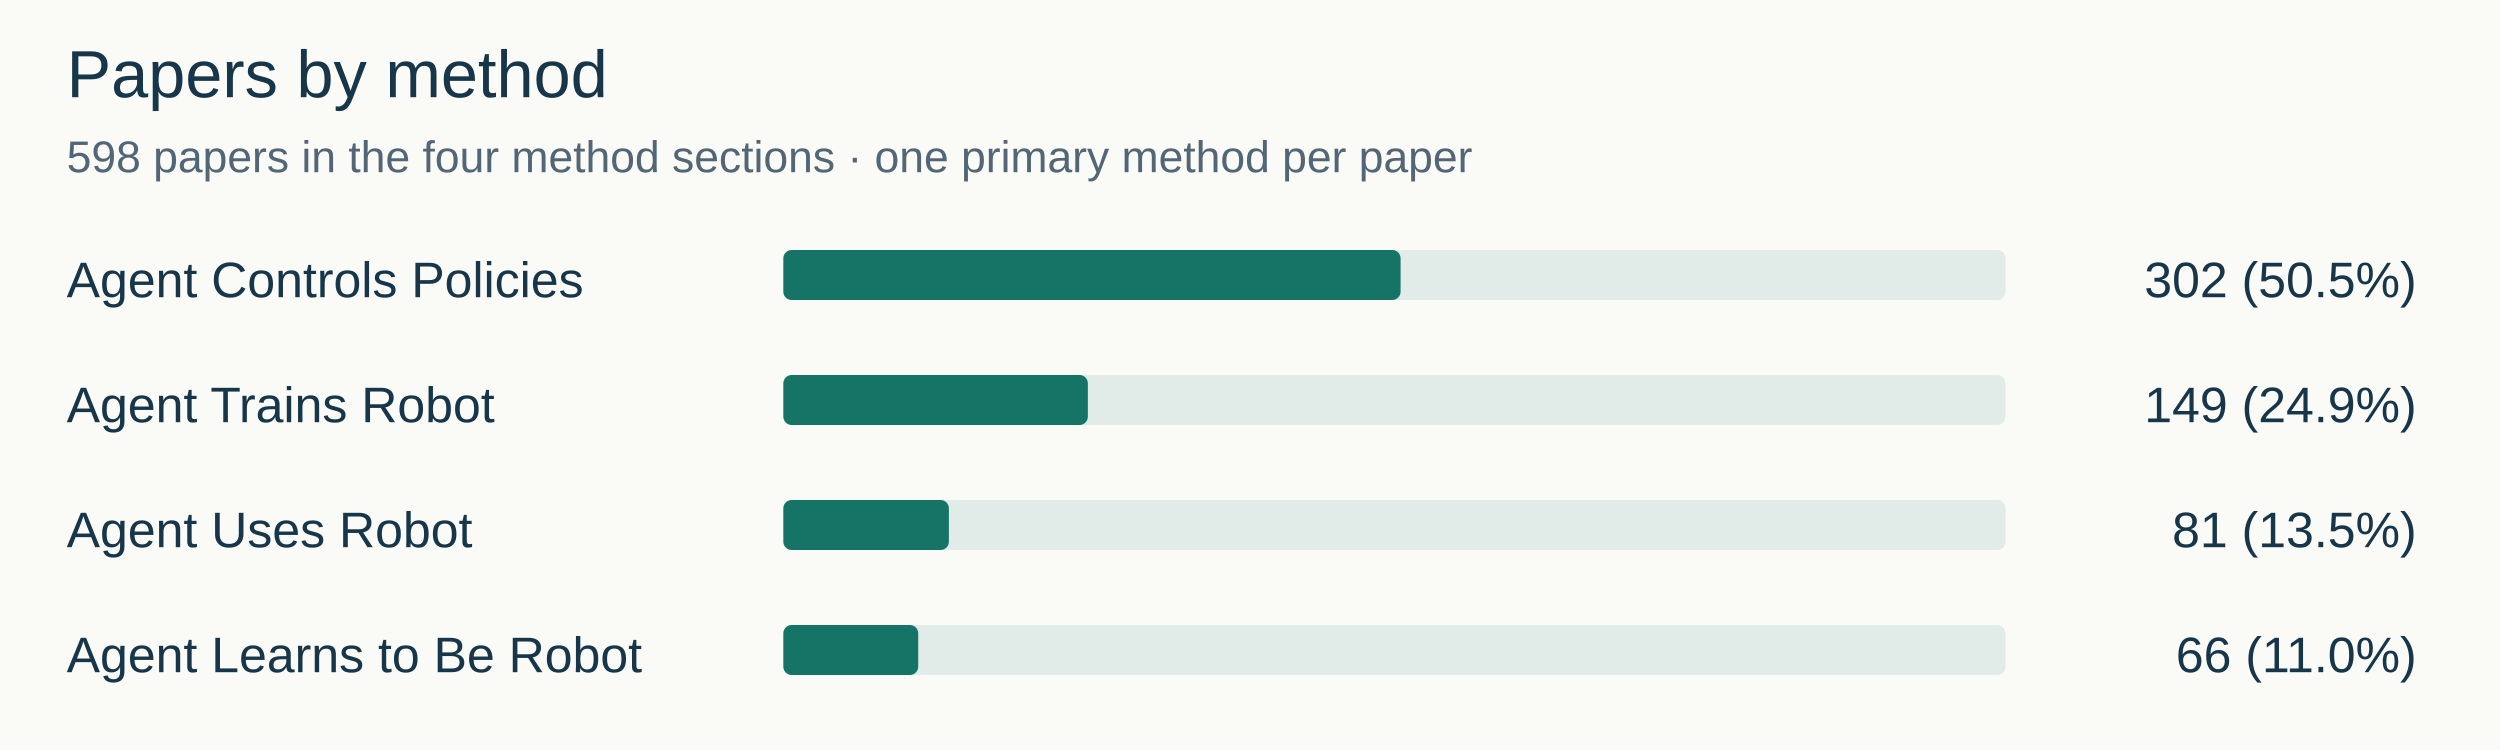
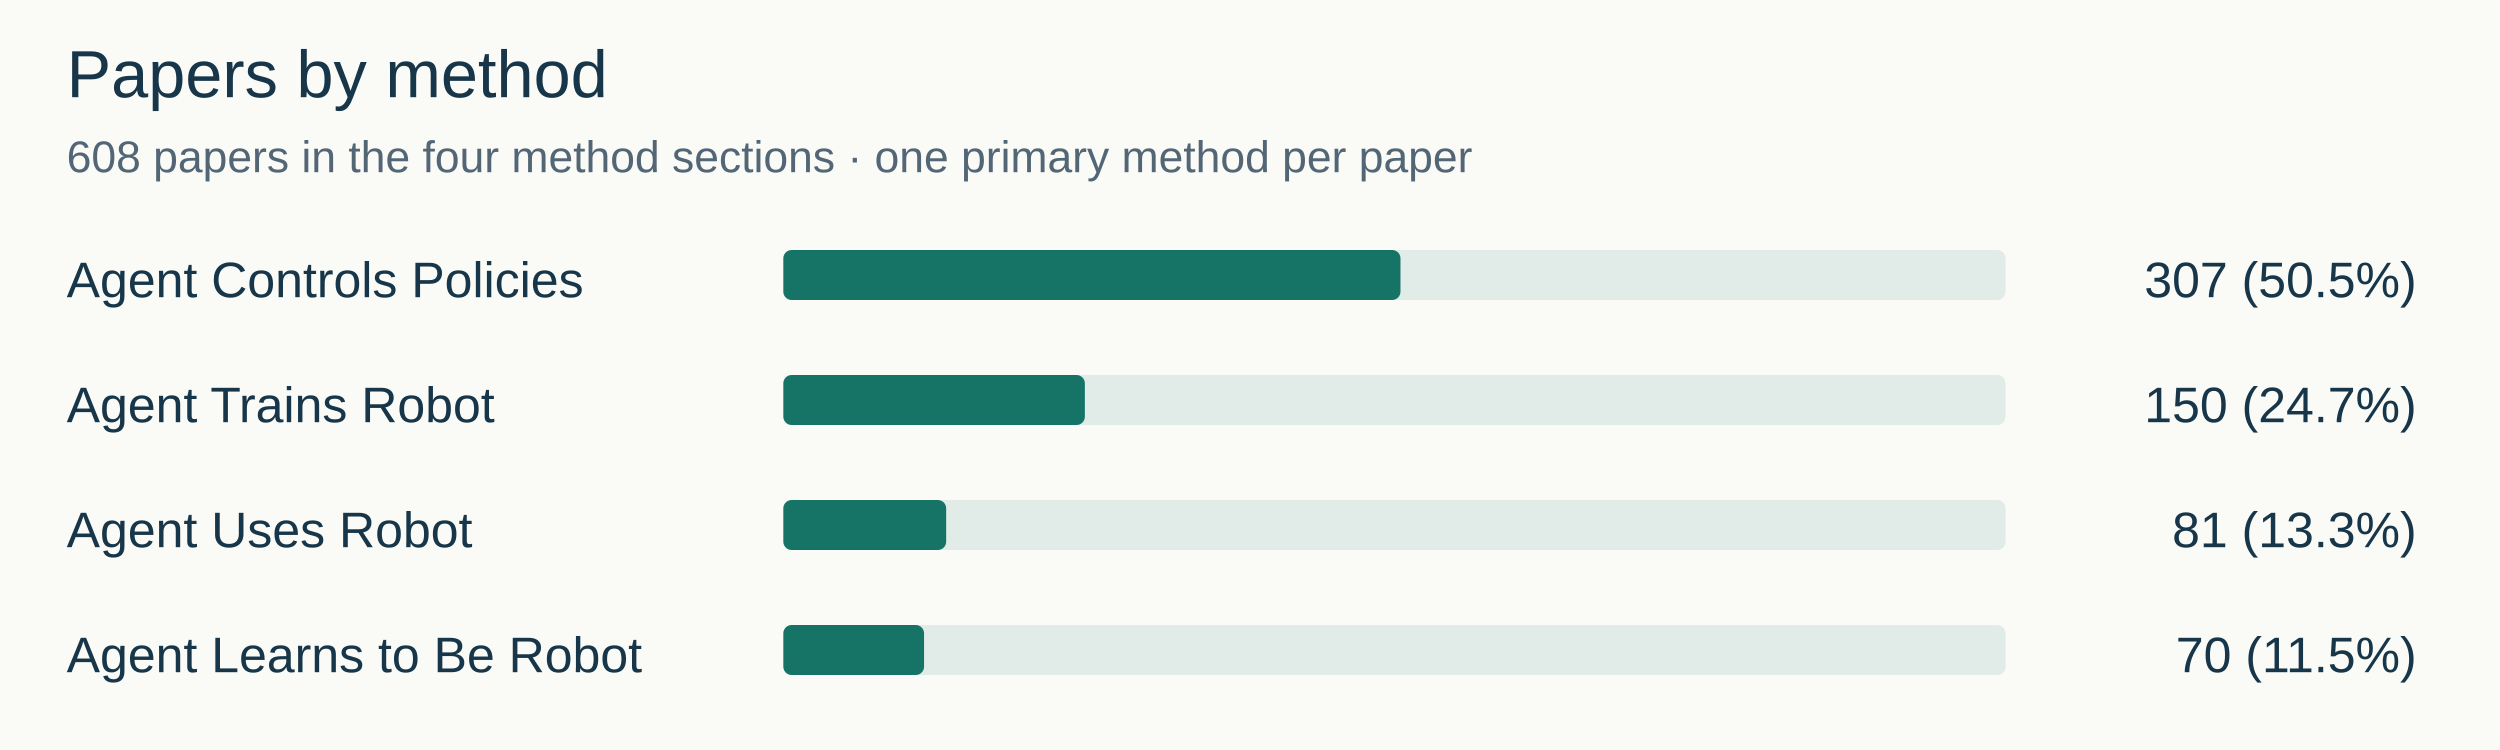
<svg xmlns="http://www.w3.org/2000/svg" width="900" height="270" viewBox="0 0 900 270" font-family="Arial,sans-serif">
  <rect width="900" height="270" fill="#fafbf7" />
  <text x="24" y="35" font-size="24" fill="#183649" text-anchor="start">Papers by method</text>
-   <text x="24" y="62" font-size="16" fill="#526675" text-anchor="start">598 papers in the four method sections · one primary method per paper</text>
+   <text x="24" y="62" font-size="16" fill="#526675" text-anchor="start">608 papers in the four method sections · one primary method per paper</text>
  <text x="24" y="107" font-size="18" fill="#183649" text-anchor="start">Agent Controls Policies</text>
  <rect x="282" y="90" width="440" height="18" rx="3" fill="#e1ebe7" />
-   <rect x="282" y="90" width="222.21" height="18" rx="3" fill="#167466" />
-   <text x="870" y="107" font-size="18" fill="#183649" text-anchor="end">302  (50.5%)</text>
+   <rect x="282" y="90" width="222.17" height="18" rx="3" fill="#167466" />
+   <text x="870" y="107" font-size="18" fill="#183649" text-anchor="end">307  (50.5%)</text>
  <text x="24" y="152" font-size="18" fill="#183649" text-anchor="start">Agent Trains Robot</text>
  <rect x="282" y="135" width="440" height="18" rx="3" fill="#e1ebe7" />
-   <rect x="282" y="135" width="109.63" height="18" rx="3" fill="#167466" />
-   <text x="870" y="152" font-size="18" fill="#183649" text-anchor="end">149  (24.9%)</text>
+   <rect x="282" y="135" width="108.55" height="18" rx="3" fill="#167466" />
+   <text x="870" y="152" font-size="18" fill="#183649" text-anchor="end">150  (24.7%)</text>
  <text x="24" y="197" font-size="18" fill="#183649" text-anchor="start">Agent Uses Robot</text>
  <rect x="282" y="180" width="440" height="18" rx="3" fill="#e1ebe7" />
-   <rect x="282" y="180" width="59.60" height="18" rx="3" fill="#167466" />
-   <text x="870" y="197" font-size="18" fill="#183649" text-anchor="end">81  (13.5%)</text>
+   <rect x="282" y="180" width="58.62" height="18" rx="3" fill="#167466" />
+   <text x="870" y="197" font-size="18" fill="#183649" text-anchor="end">81  (13.3%)</text>
  <text x="24" y="242" font-size="18" fill="#183649" text-anchor="start">Agent Learns to Be Robot</text>
  <rect x="282" y="225" width="440" height="18" rx="3" fill="#e1ebe7" />
-   <rect x="282" y="225" width="48.56" height="18" rx="3" fill="#167466" />
-   <text x="870" y="242" font-size="18" fill="#183649" text-anchor="end">66  (11.0%)</text>
+   <rect x="282" y="225" width="50.66" height="18" rx="3" fill="#167466" />
+   <text x="870" y="242" font-size="18" fill="#183649" text-anchor="end">70  (11.5%)</text>
</svg>
